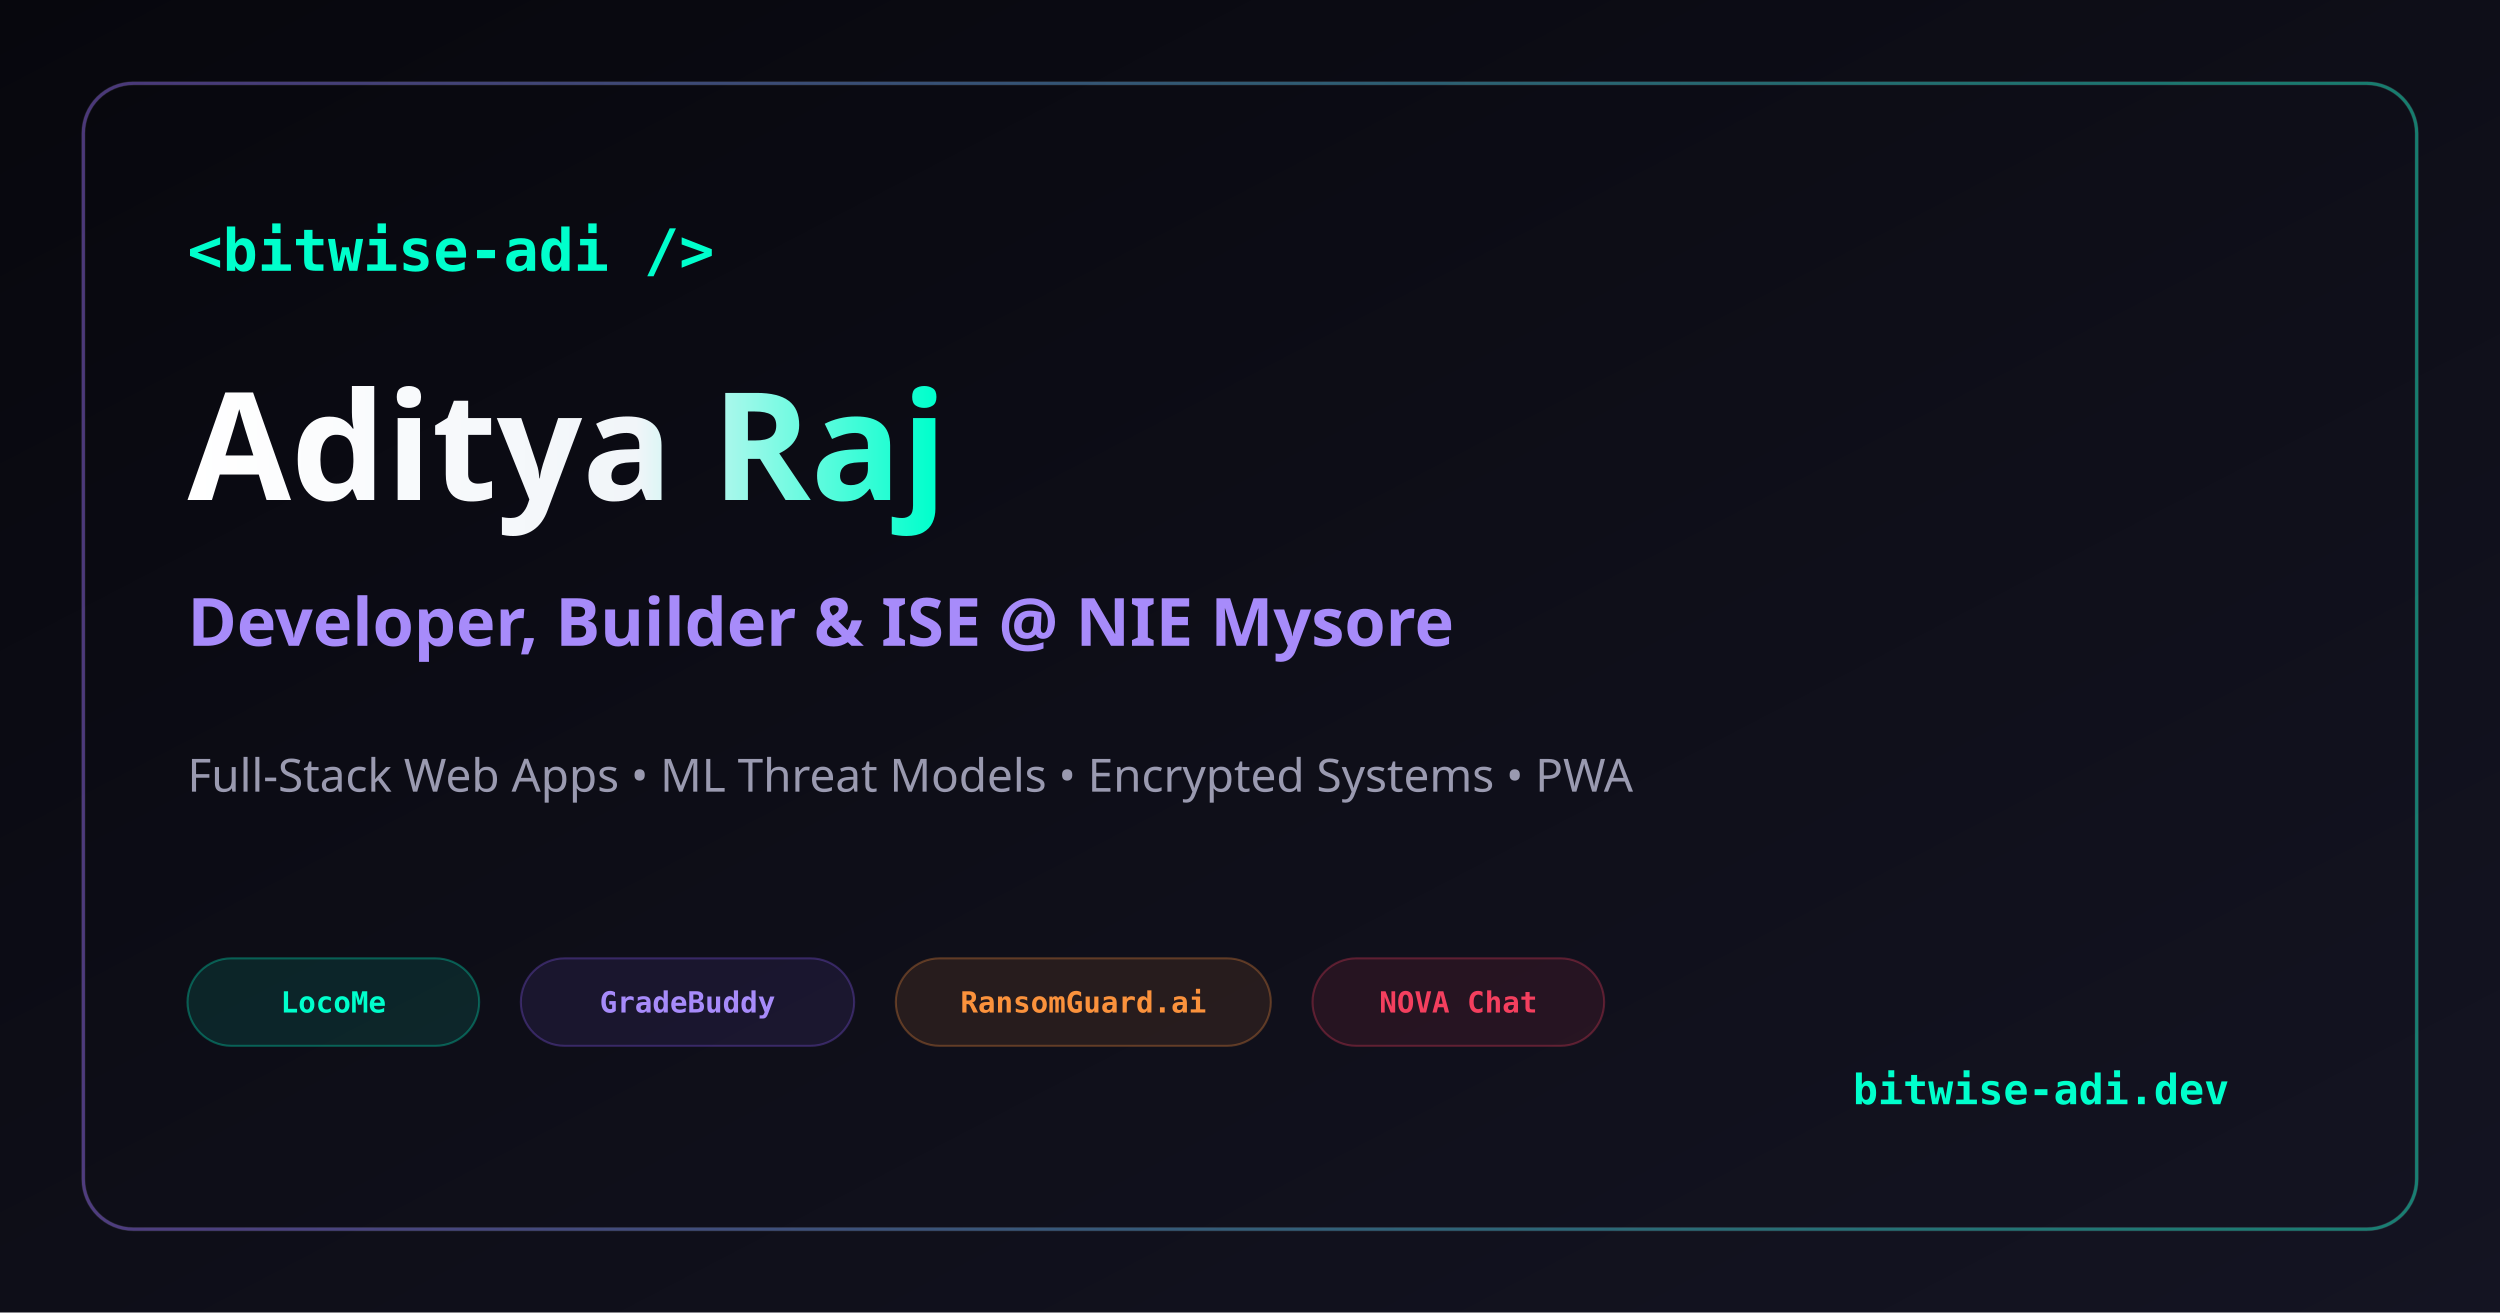
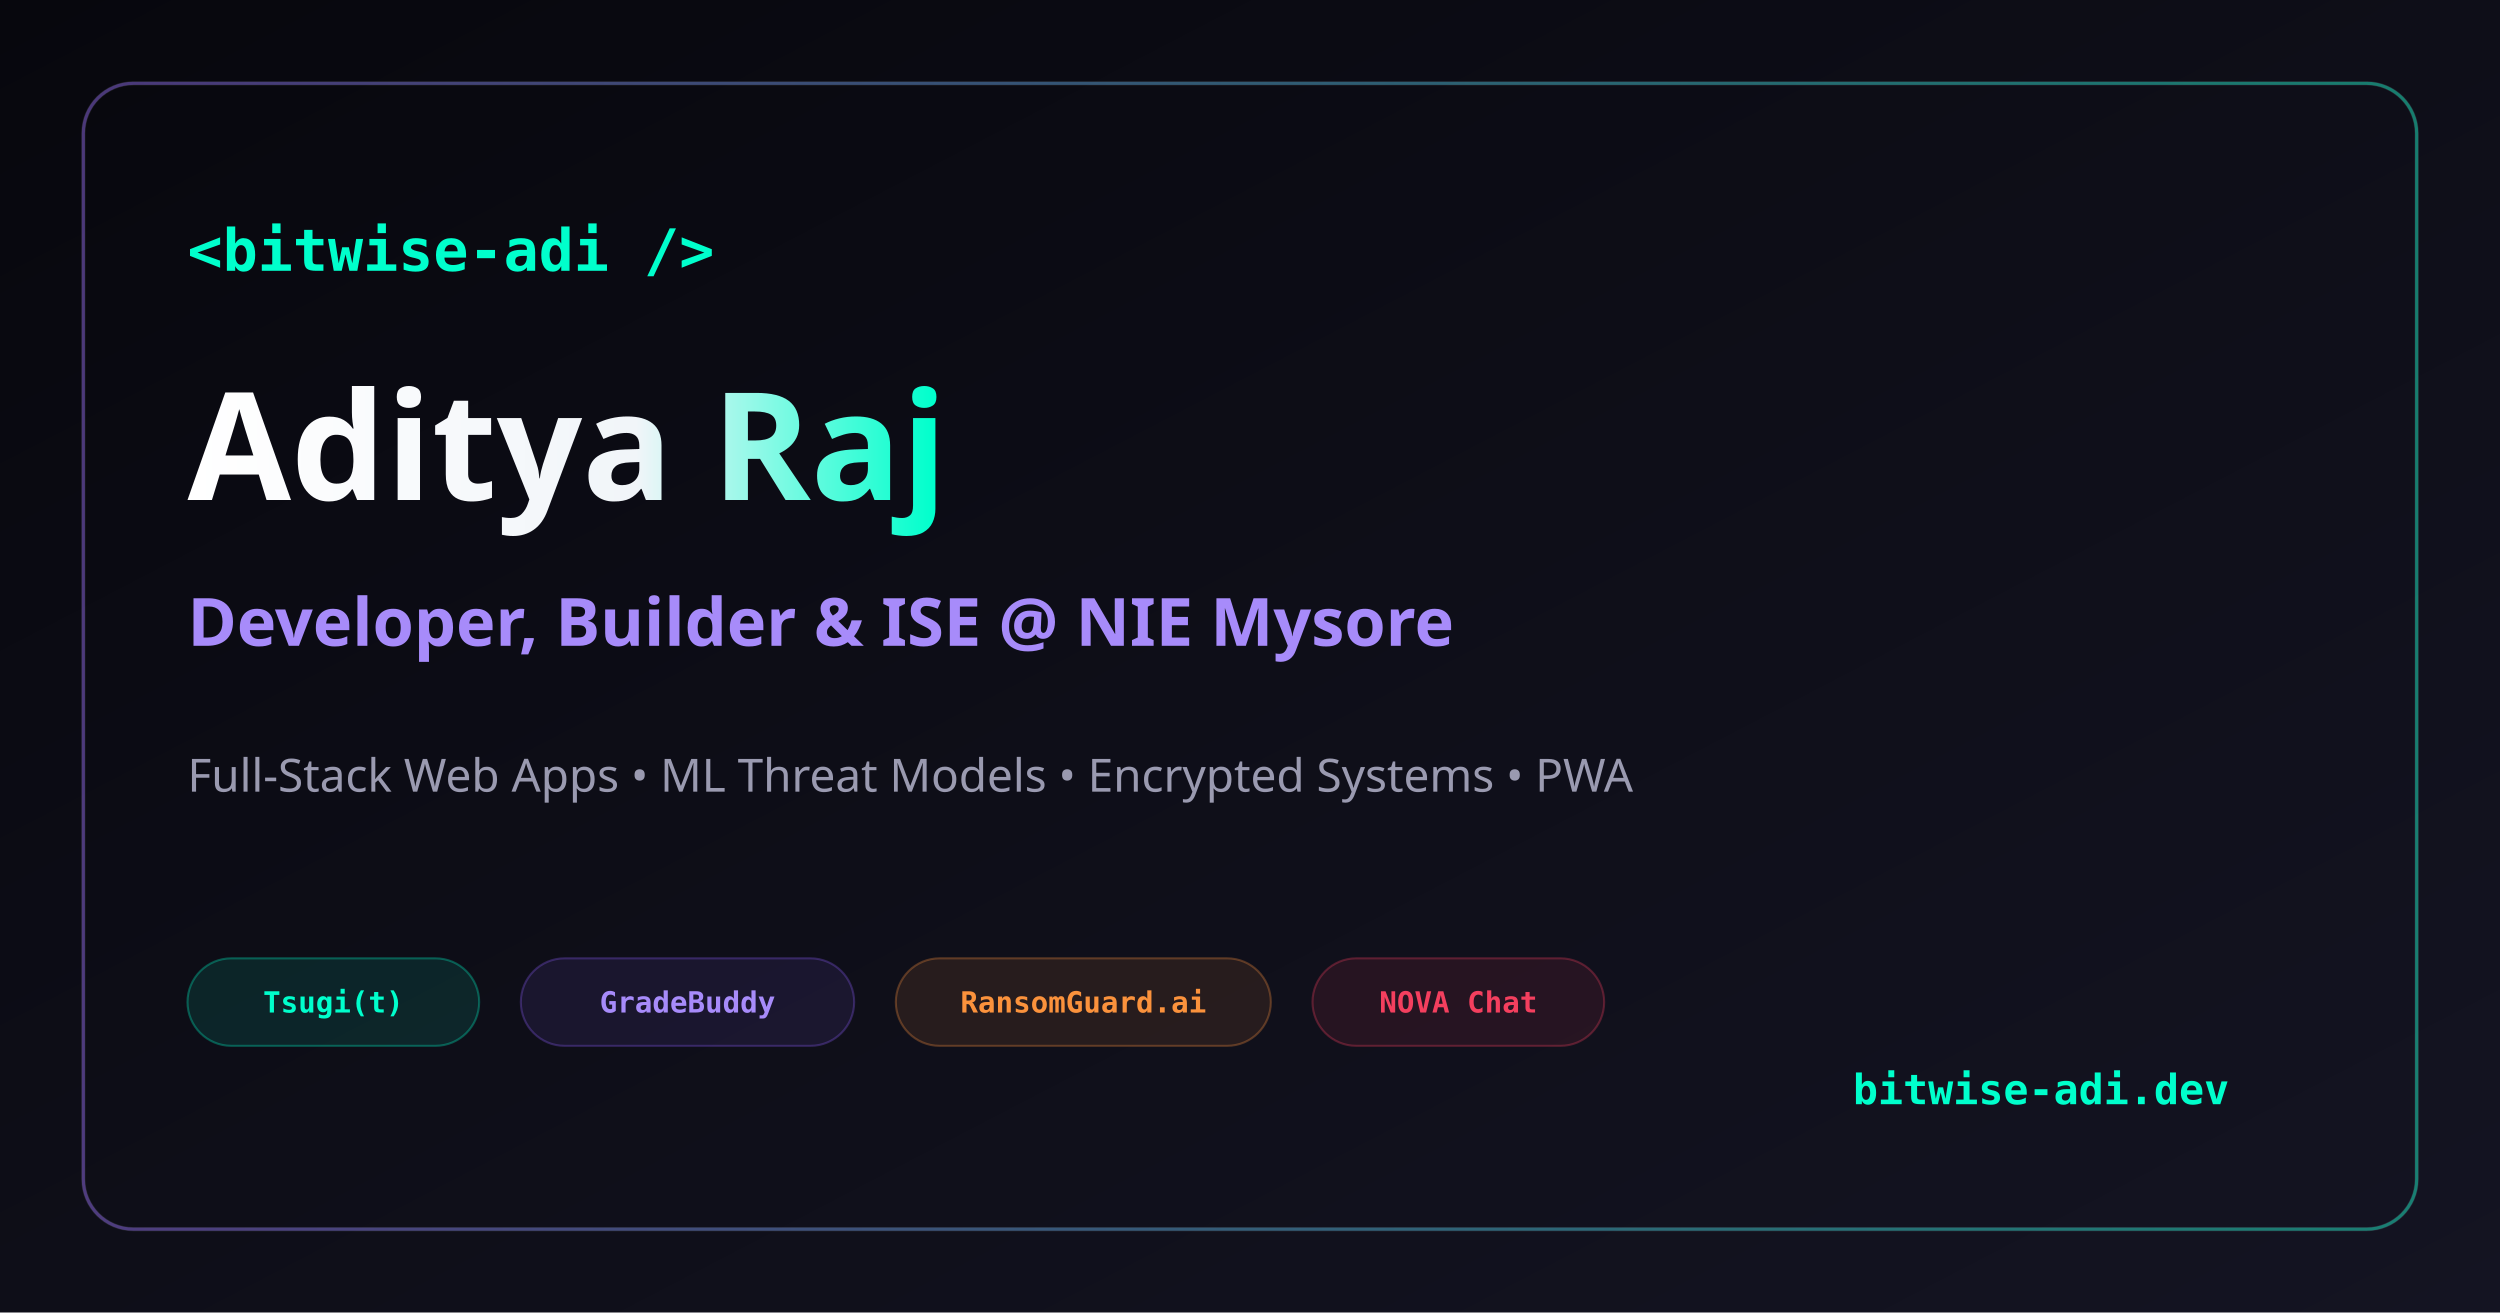
<svg xmlns="http://www.w3.org/2000/svg" width="1200" height="630" viewBox="0 0 1200 630">
  <defs>
    <linearGradient id="bg" x1="0%" y1="0%" x2="100%" y2="100%">
      <stop offset="0%" stop-color="#07070d" />
      <stop offset="50%" stop-color="#0e0e18" />
      <stop offset="100%" stop-color="#141422" />
    </linearGradient>
    <linearGradient id="textGrad" x1="0%" y1="0%" x2="100%" y2="0%">
      <stop offset="0%" stop-color="#ffffff" />
      <stop offset="60%" stop-color="#f1f5f9" />
      <stop offset="100%" stop-color="#00ffcc" />
    </linearGradient>
    <linearGradient id="accentGrad" x1="0%" y1="0%" x2="100%" y2="0%">
      <stop offset="0%" stop-color="#8b5cf6" />
      <stop offset="100%" stop-color="#00ffcc" />
    </linearGradient>
  </defs>
  <rect width="1200" height="630" fill="url(#bg)" />
  <rect x="40" y="40" width="1120" height="550" rx="24" fill="none" stroke="rgba(255,255,255,0.1)" stroke-width="2" />
  <rect x="40" y="40" width="1120" height="550" rx="24" fill="none" stroke="url(#accentGrad)" stroke-width="1.5" opacity="0.4" />
  <text x="90" y="130" font-family="monospace" font-size="28" font-weight="700" fill="#00ffcc">&lt;bitwise-adi /&gt;</text>
  <text x="90" y="240" font-family="sans-serif" font-size="72" font-weight="800" fill="url(#textGrad)">Aditya Raj</text>
  <text x="90" y="310" font-family="sans-serif" font-size="32" font-weight="600" fill="#a78bfa">Developer, Builder &amp; ISE @ NIE Mysore</text>
  <text x="90" y="380" font-family="sans-serif" font-size="22" font-weight="400" fill="#9a9ab0">Full-Stack Web Apps • ML Threat Models • Encrypted Systems • PWA</text>
  <g transform="translate(90, 460)">
    <rect x="0" y="0" width="140" height="42" rx="21" fill="rgba(0,255,204,0.1)" stroke="rgba(0,255,204,0.3)" stroke-width="1" />
-     <text x="70" y="26" font-family="monospace" font-size="14" font-weight="700" fill="#00ffcc" text-anchor="middle">LocoMe</text>
+     <text x="70" y="26" font-family="monospace" font-size="14" font-weight="700" fill="#00ffcc" text-anchor="middle">Tsugi(t)</text>
    <rect x="160" y="0" width="160" height="42" rx="21" fill="rgba(139,92,246,0.1)" stroke="rgba(139,92,246,0.3)" stroke-width="1" />
    <text x="240" y="26" font-family="monospace" font-size="14" font-weight="700" fill="#a78bfa" text-anchor="middle">GradeBuddy</text>
    <rect x="340" y="0" width="180" height="42" rx="21" fill="rgba(251,146,60,0.1)" stroke="rgba(251,146,60,0.3)" stroke-width="1" />
    <text x="430" y="26" font-family="monospace" font-size="14" font-weight="700" fill="#fb923c" text-anchor="middle">RansomGuard.ai</text>
    <rect x="540" y="0" width="140" height="42" rx="21" fill="rgba(244,63,94,0.1)" stroke="rgba(244,63,94,0.3)" stroke-width="1" />
    <text x="610" y="26" font-family="monospace" font-size="14" font-weight="700" fill="#f43f5e" text-anchor="middle">NOVA Chat</text>
  </g>
  <text x="1070" y="530" font-family="monospace" font-size="20" font-weight="700" fill="#00ffcc" text-anchor="end">bitwise-adi.dev</text>
</svg>
